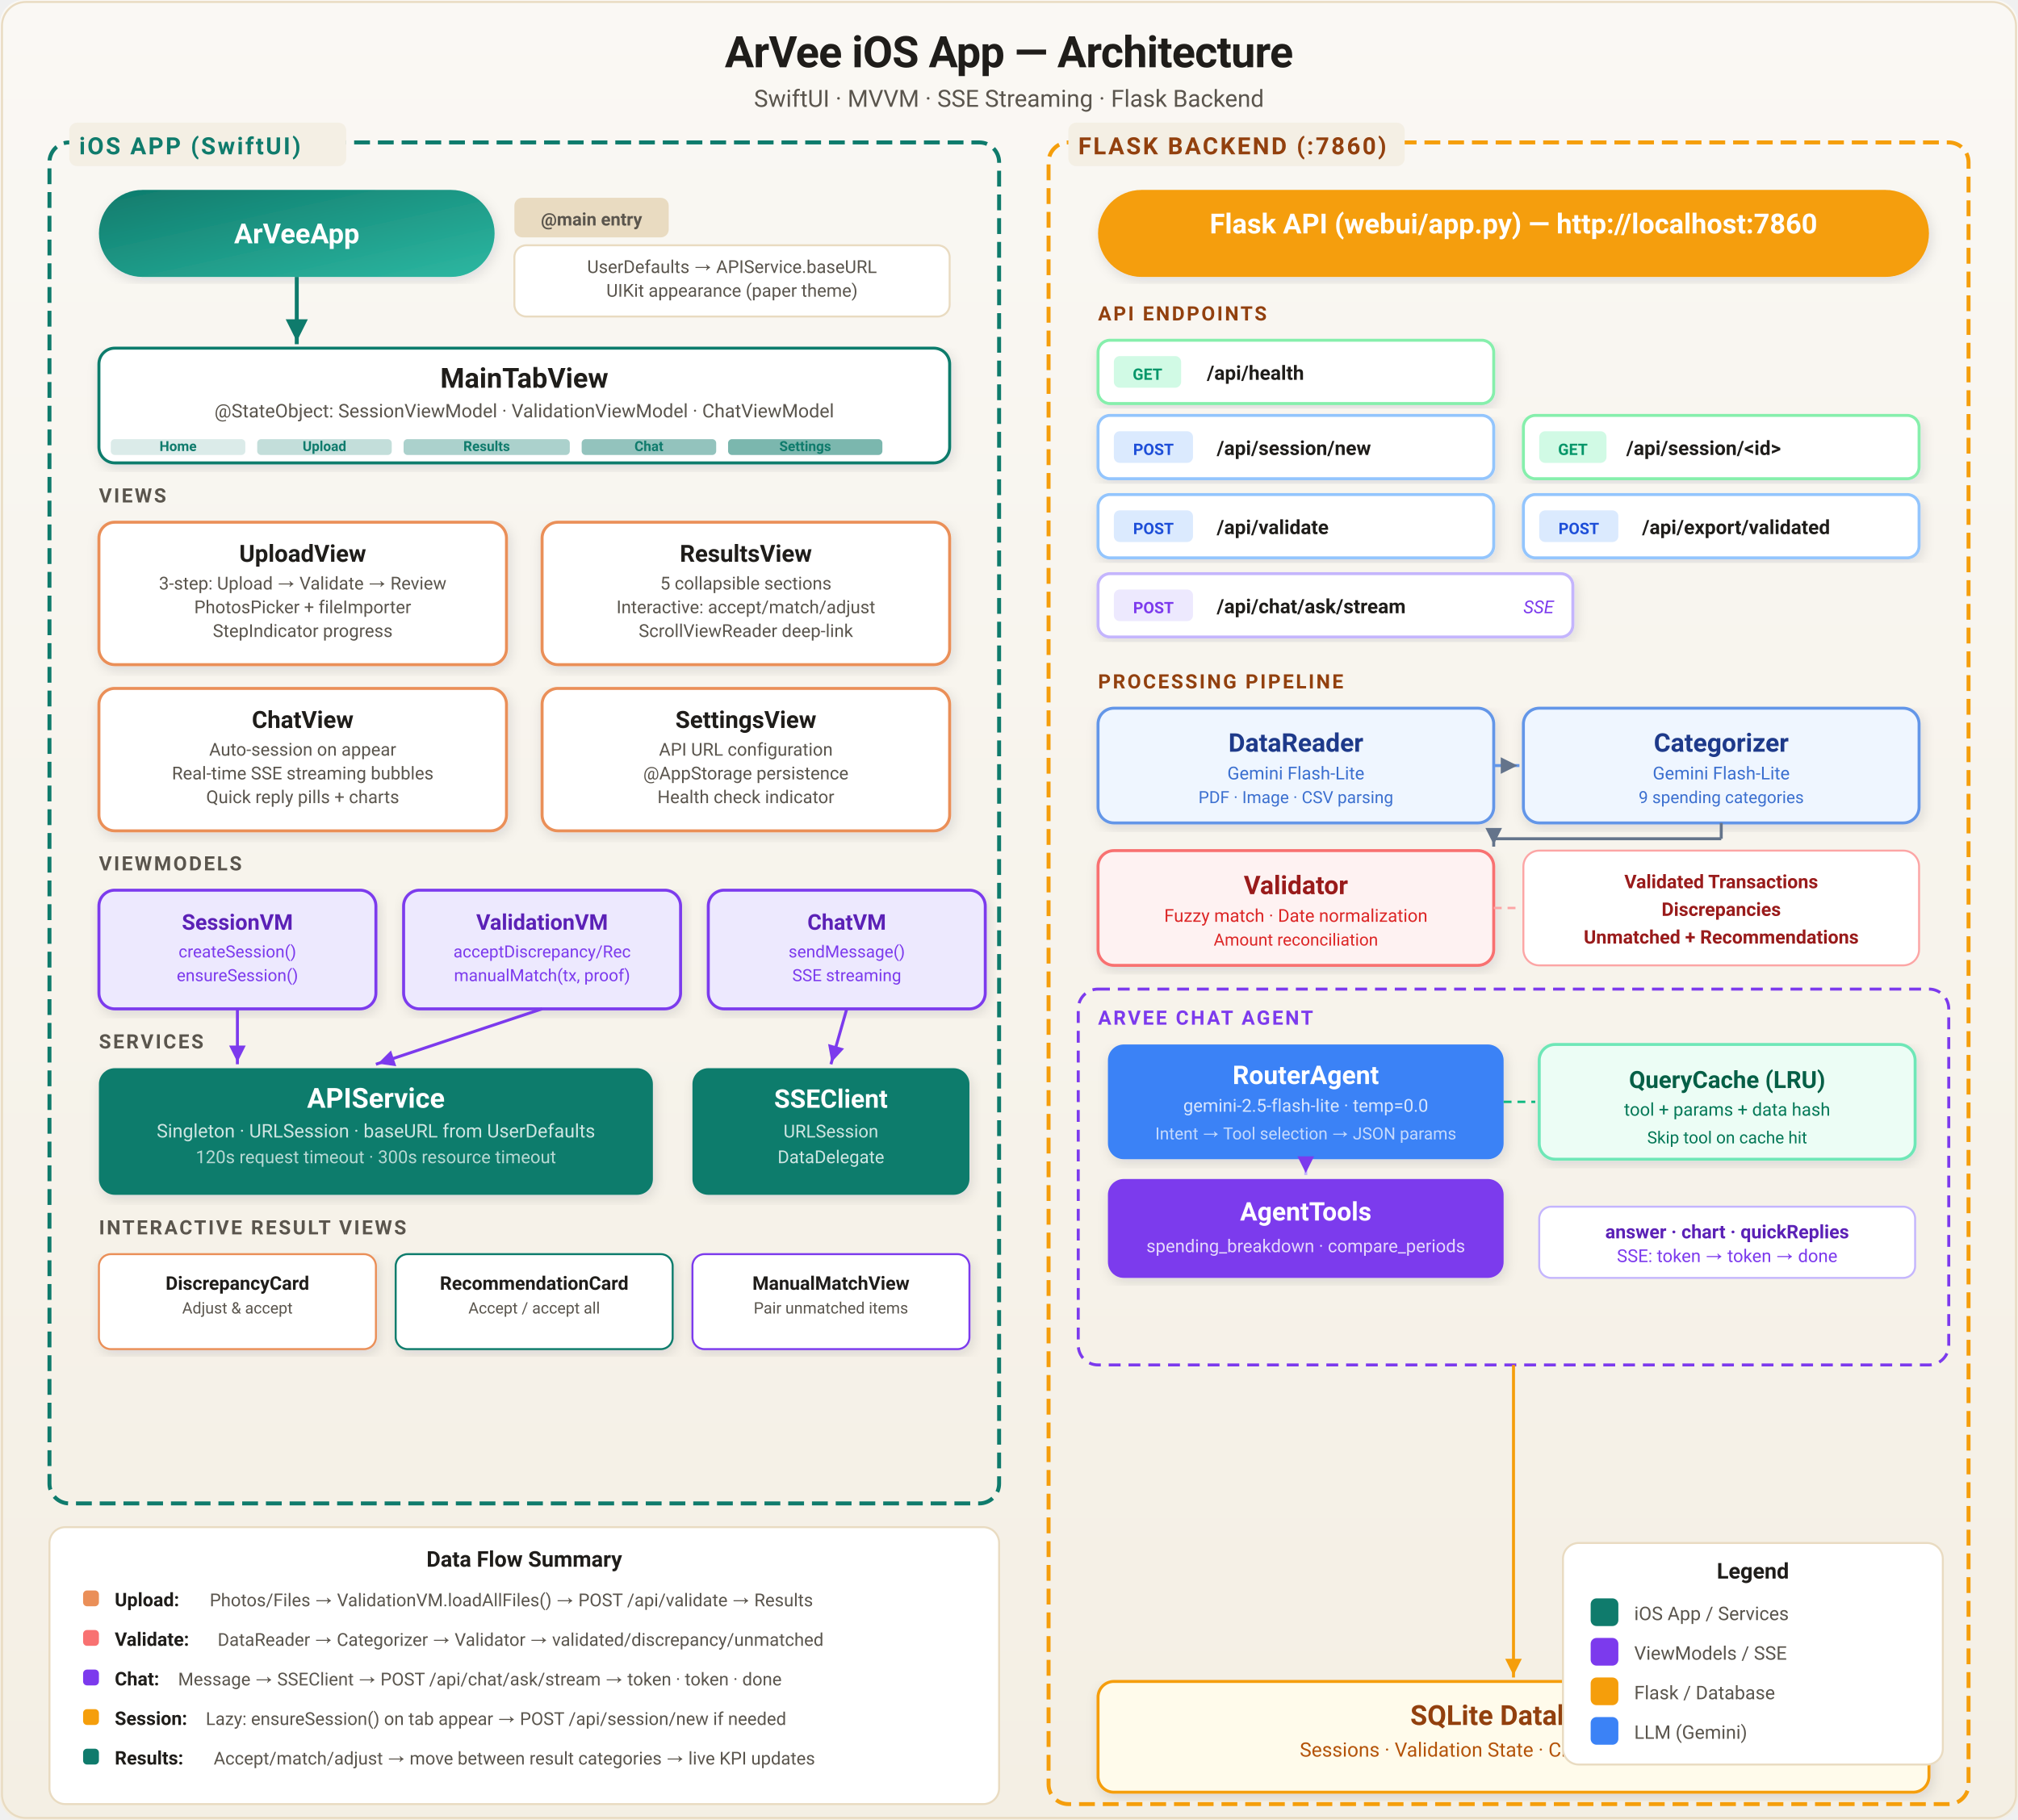
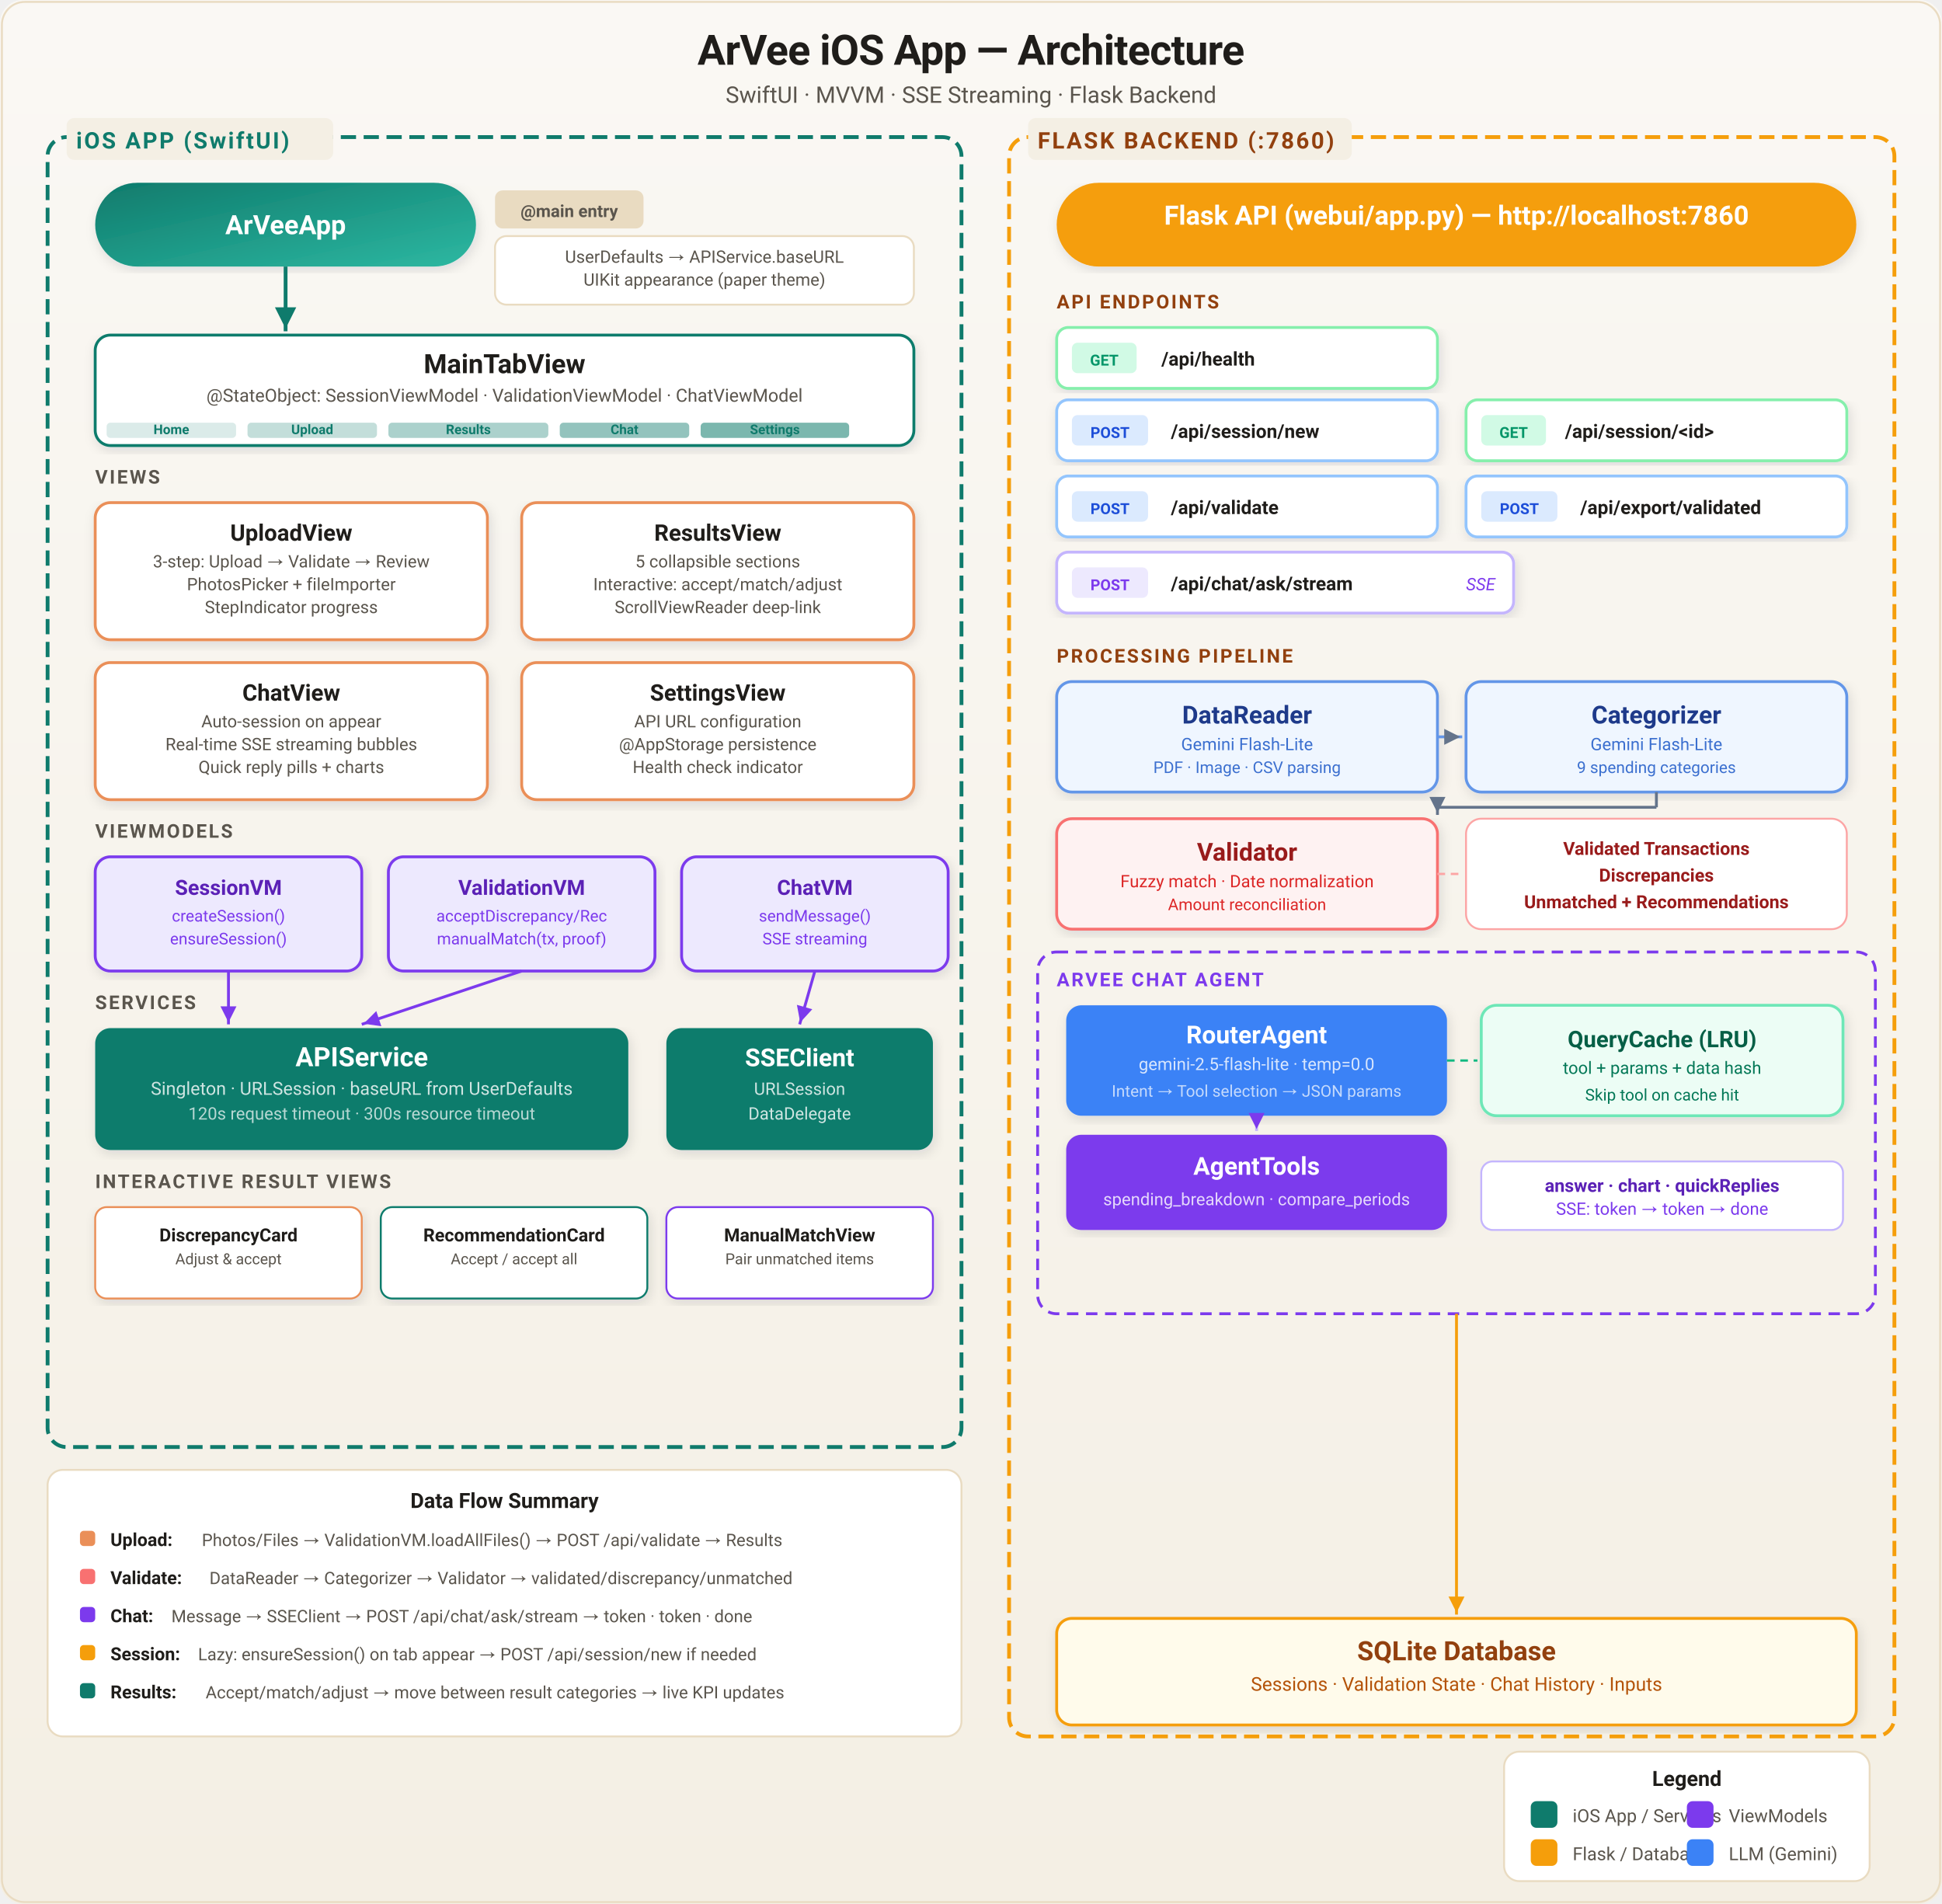
- <svg xmlns="http://www.w3.org/2000/svg" viewBox="0 0 1020 920" font-family="-apple-system, BlinkMacSystemFont, 'Segoe UI', Roboto, Helvetica, Arial, sans-serif">
+ <svg xmlns="http://www.w3.org/2000/svg" viewBox="0 0 1020 1000" font-family="-apple-system, BlinkMacSystemFont, 'Segoe UI', Roboto, Helvetica, Arial, sans-serif">
  <defs>
    <filter id="shadow" x="-4%" y="-4%" width="108%" height="112%">
      <feDropShadow dx="1" dy="2" stdDeviation="3" flood-color="#1e293b" flood-opacity="0.12" />
    </filter>
    <marker id="arrow" viewBox="0 0 10 10" refX="9" refY="5" markerWidth="7" markerHeight="7" orient="auto-start-reverse">
      <path d="M 0 1 L 8 5 L 0 9 z" fill="#64748B" />
    </marker>
    <marker id="arrow-teal" viewBox="0 0 10 10" refX="9" refY="5" markerWidth="7" markerHeight="7" orient="auto-start-reverse">
      <path d="M 0 1 L 8 5 L 0 9 z" fill="#0F7B6C" />
    </marker>
    <marker id="arrow-amber" viewBox="0 0 10 10" refX="9" refY="5" markerWidth="7" markerHeight="7" orient="auto-start-reverse">
      <path d="M 0 1 L 8 5 L 0 9 z" fill="#F59E0B" />
    </marker>
    <marker id="arrow-purple" viewBox="0 0 10 10" refX="9" refY="5" markerWidth="7" markerHeight="7" orient="auto-start-reverse">
      <path d="M 0 1 L 8 5 L 0 9 z" fill="#7C3AED" />
    </marker>
    <marker id="arrow-coral" viewBox="0 0 10 10" refX="9" refY="5" markerWidth="7" markerHeight="7" orient="auto-start-reverse">
      <path d="M 0 1 L 8 5 L 0 9 z" fill="#EA8F58" />
    </marker>
    <linearGradient id="bg-grad" x1="0" y1="0" x2="0" y2="1">
      <stop offset="0%" stop-color="#FAF8F4" />
      <stop offset="100%" stop-color="#F4EFE4" />
    </linearGradient>
    <linearGradient id="teal-grad" x1="0" y1="0" x2="1" y2="1">
      <stop offset="0%" stop-color="#0F7B6C" />
      <stop offset="100%" stop-color="#2DB8A2" />
    </linearGradient>
  </defs>
-   <rect width="1020" height="920" fill="url(#bg-grad)" rx="12" />
-   <rect x="1" y="1" width="1018" height="918" fill="none" stroke="#E9DBC1" rx="12" stroke-width="1" />
+   <rect width="1020" height="1000" fill="url(#bg-grad)" rx="12" />
+   <rect x="1" y="1" width="1018" height="998" fill="none" stroke="#E9DBC1" rx="12" stroke-width="1" />
  <text x="510" y="34" text-anchor="middle" font-size="22" font-weight="700" fill="#1F1D1A" letter-spacing="-0.3">ArVee iOS App — Architecture</text>
  <text x="510" y="54" text-anchor="middle" font-size="12" fill="#5A554D">
    SwiftUI · MVVM · SSE Streaming · Flask Backend</text>
  <rect x="25" y="72" width="480" height="688" rx="10" fill="none" stroke="#0F7B6C" stroke-width="2" stroke-dasharray="8 4" />
  <rect x="35" y="62" width="140" height="22" rx="4" fill="#F4EFE4" />
  <text x="40" y="78" font-size="12" font-weight="700" fill="#0F7B6C" letter-spacing="1">iOS APP (SwiftUI)</text>
  <rect x="50" y="96" width="200" height="44" rx="22" fill="url(#teal-grad)" filter="url(#shadow)" />
  <text x="150" y="123" text-anchor="middle" font-size="14" font-weight="600" fill="white">ArVeeApp</text>
  <rect x="260" y="100" width="78" height="20" rx="4" fill="#E9DBC1" />
  <text x="299" y="114" text-anchor="middle" font-size="9" font-weight="600" fill="#5A554D">@main entry</text>
  <rect x="260" y="124" width="220" height="36" rx="6" fill="white" stroke="#E9DBC1" stroke-width="1" />
  <text x="370" y="138" text-anchor="middle" font-size="9" fill="#5A554D">UserDefaults → APIService.baseURL</text>
  <text x="370" y="150" text-anchor="middle" font-size="9" fill="#5A554D">UIKit appearance (paper theme)</text>
  <line x1="150" y1="140" x2="150" y2="174" stroke="#0F7B6C" stroke-width="2" marker-end="url(#arrow-teal)" />
  <rect x="50" y="176" width="430" height="58" rx="8" fill="white" stroke="#0F7B6C" stroke-width="1.5" filter="url(#shadow)" />
  <text x="265" y="196" text-anchor="middle" font-size="14" font-weight="700" fill="#1F1D1A">MainTabView</text>
  <text x="265" y="211" text-anchor="middle" font-size="9.5" fill="#5A554D">
    @StateObject: SessionViewModel · ValidationViewModel · ChatViewModel</text>
  <rect x="56" y="222" width="68" height="8" rx="2" fill="#0F7B6C" opacity="0.15" />
  <text x="90" y="228" text-anchor="middle" font-size="7" font-weight="600" fill="#0F7B6C">Home</text>
  <rect x="130" y="222" width="68" height="8" rx="2" fill="#0F7B6C" opacity="0.25" />
  <text x="164" y="228" text-anchor="middle" font-size="7" font-weight="600" fill="#0F7B6C">Upload</text>
  <rect x="204" y="222" width="84" height="8" rx="2" fill="#0F7B6C" opacity="0.35" />
  <text x="246" y="228" text-anchor="middle" font-size="7" font-weight="600" fill="#0F7B6C">Results</text>
  <rect x="294" y="222" width="68" height="8" rx="2" fill="#0F7B6C" opacity="0.45" />
  <text x="328" y="228" text-anchor="middle" font-size="7" font-weight="600" fill="#0F7B6C">Chat</text>
  <rect x="368" y="222" width="78" height="8" rx="2" fill="#0F7B6C" opacity="0.55" />
  <text x="407" y="228" text-anchor="middle" font-size="7" font-weight="600" fill="#0F7B6C">Settings</text>
  <text x="50" y="254" font-size="10" font-weight="700" fill="#5A554D" letter-spacing="1">VIEWS</text>
  <rect x="50" y="264" width="206" height="72" rx="8" fill="white" stroke="#EA8F58" stroke-width="1.5" filter="url(#shadow)" />
  <text x="153" y="284" text-anchor="middle" font-size="12" font-weight="600" fill="#1F1D1A">UploadView</text>
  <text x="153" y="298" text-anchor="middle" font-size="9" fill="#5A554D">3-step: Upload → Validate → Review</text>
  <text x="153" y="310" text-anchor="middle" font-size="9" fill="#5A554D">PhotosPicker + fileImporter</text>
  <text x="153" y="322" text-anchor="middle" font-size="9" fill="#5A554D">StepIndicator progress</text>
  <rect x="274" y="264" width="206" height="72" rx="8" fill="white" stroke="#EA8F58" stroke-width="1.5" filter="url(#shadow)" />
  <text x="377" y="284" text-anchor="middle" font-size="12" font-weight="600" fill="#1F1D1A">ResultsView</text>
  <text x="377" y="298" text-anchor="middle" font-size="9" fill="#5A554D">5 collapsible sections</text>
  <text x="377" y="310" text-anchor="middle" font-size="9" fill="#5A554D">Interactive: accept/match/adjust</text>
  <text x="377" y="322" text-anchor="middle" font-size="9" fill="#5A554D">ScrollViewReader deep-link</text>
  <rect x="50" y="348" width="206" height="72" rx="8" fill="white" stroke="#EA8F58" stroke-width="1.5" filter="url(#shadow)" />
  <text x="153" y="368" text-anchor="middle" font-size="12" font-weight="600" fill="#1F1D1A">ChatView</text>
  <text x="153" y="382" text-anchor="middle" font-size="9" fill="#5A554D">Auto-session on appear</text>
  <text x="153" y="394" text-anchor="middle" font-size="9" fill="#5A554D">Real-time SSE streaming bubbles</text>
  <text x="153" y="406" text-anchor="middle" font-size="9" fill="#5A554D">Quick reply pills + charts</text>
  <rect x="274" y="348" width="206" height="72" rx="8" fill="white" stroke="#EA8F58" stroke-width="1.5" filter="url(#shadow)" />
  <text x="377" y="368" text-anchor="middle" font-size="12" font-weight="600" fill="#1F1D1A">SettingsView</text>
  <text x="377" y="382" text-anchor="middle" font-size="9" fill="#5A554D">API URL configuration</text>
  <text x="377" y="394" text-anchor="middle" font-size="9" fill="#5A554D">@AppStorage persistence</text>
  <text x="377" y="406" text-anchor="middle" font-size="9" fill="#5A554D">Health check indicator</text>
  <text x="50" y="440" font-size="10" font-weight="700" fill="#5A554D" letter-spacing="1">VIEWMODELS</text>
  <rect x="50" y="450" width="140" height="60" rx="8" fill="#EDE9FE" stroke="#7C3AED" stroke-width="1.5" filter="url(#shadow)" />
  <text x="120" y="470" text-anchor="middle" font-size="11" font-weight="600" fill="#5B21B6">SessionVM</text>
  <text x="120" y="484" text-anchor="middle" font-size="8.5" fill="#7C3AED">createSession()</text>
  <text x="120" y="496" text-anchor="middle" font-size="8.5" fill="#7C3AED">ensureSession()</text>
  <rect x="204" y="450" width="140" height="60" rx="8" fill="#EDE9FE" stroke="#7C3AED" stroke-width="1.5" filter="url(#shadow)" />
  <text x="274" y="470" text-anchor="middle" font-size="11" font-weight="600" fill="#5B21B6">ValidationVM</text>
  <text x="274" y="484" text-anchor="middle" font-size="8.5" fill="#7C3AED">acceptDiscrepancy/Rec</text>
  <text x="274" y="496" text-anchor="middle" font-size="8.5" fill="#7C3AED">manualMatch(tx, proof)</text>
  <rect x="358" y="450" width="140" height="60" rx="8" fill="#EDE9FE" stroke="#7C3AED" stroke-width="1.5" filter="url(#shadow)" />
  <text x="428" y="470" text-anchor="middle" font-size="11" font-weight="600" fill="#5B21B6">ChatVM</text>
  <text x="428" y="484" text-anchor="middle" font-size="8.5" fill="#7C3AED">sendMessage()</text>
  <text x="428" y="496" text-anchor="middle" font-size="8.5" fill="#7C3AED">SSE streaming</text>
  <text x="50" y="530" font-size="10" font-weight="700" fill="#5A554D" letter-spacing="1">SERVICES</text>
  <rect x="50" y="540" width="280" height="64" rx="8" fill="#0F7B6C" filter="url(#shadow)" />
  <text x="190" y="560" text-anchor="middle" font-size="14" font-weight="700" fill="white">APIService</text>
  <text x="190" y="575" text-anchor="middle" font-size="9.5" fill="rgba(255,255,255,0.8)">
    Singleton · URLSession · baseURL from UserDefaults</text>
  <text x="190" y="588" text-anchor="middle" font-size="9" fill="rgba(255,255,255,0.7)">
    120s request timeout · 300s resource timeout</text>
  <rect x="350" y="540" width="140" height="64" rx="8" fill="#0F7B6C" filter="url(#shadow)" />
  <text x="420" y="560" text-anchor="middle" font-size="13" font-weight="600" fill="white">SSEClient</text>
  <text x="420" y="575" text-anchor="middle" font-size="9" fill="rgba(255,255,255,0.8)">URLSession</text>
  <text x="420" y="588" text-anchor="middle" font-size="9" fill="rgba(255,255,255,0.8)">DataDelegate</text>
  <line x1="120" y1="510" x2="120" y2="538" stroke="#7C3AED" stroke-width="1.5" marker-end="url(#arrow-purple)" />
  <line x1="274" y1="510" x2="190" y2="538" stroke="#7C3AED" stroke-width="1.5" marker-end="url(#arrow-purple)" />
  <line x1="428" y1="510" x2="420" y2="538" stroke="#7C3AED" stroke-width="1.5" marker-end="url(#arrow-purple)" />
  <text x="50" y="624" font-size="10" font-weight="700" fill="#5A554D" letter-spacing="1">INTERACTIVE RESULT VIEWS</text>
  <rect x="50" y="634" width="140" height="48" rx="6" fill="white" stroke="#EA8F58" stroke-width="1" filter="url(#shadow)" />
  <text x="120" y="652" text-anchor="middle" font-size="9.5" font-weight="600" fill="#1F1D1A">DiscrepancyCard</text>
  <text x="120" y="664" text-anchor="middle" font-size="8" fill="#5A554D">Adjust &amp; accept</text>
  <rect x="200" y="634" width="140" height="48" rx="6" fill="white" stroke="#0F7B6C" stroke-width="1" filter="url(#shadow)" />
  <text x="270" y="652" text-anchor="middle" font-size="9.5" font-weight="600" fill="#1F1D1A">RecommendationCard</text>
  <text x="270" y="664" text-anchor="middle" font-size="8" fill="#5A554D">Accept / accept all</text>
  <rect x="350" y="634" width="140" height="48" rx="6" fill="white" stroke="#7C3AED" stroke-width="1" filter="url(#shadow)" />
  <text x="420" y="652" text-anchor="middle" font-size="9.5" font-weight="600" fill="#1F1D1A">ManualMatchView</text>
  <text x="420" y="664" text-anchor="middle" font-size="8" fill="#5A554D">Pair unmatched items</text>
  <rect x="530" y="72" width="465" height="840" rx="10" fill="none" stroke="#F59E0B" stroke-width="2" stroke-dasharray="8 4" />
  <rect x="540" y="62" width="170" height="22" rx="4" fill="#F4EFE4" />
  <text x="545" y="78" font-size="12" font-weight="700" fill="#92400E" letter-spacing="1">FLASK BACKEND (:7860)</text>
  <rect x="555" y="96" width="420" height="44" rx="22" fill="#F59E0B" filter="url(#shadow)" />
  <text x="765" y="118" text-anchor="middle" font-size="14" font-weight="600" fill="white">
    Flask API (webui/app.py) — http://localhost:7860</text>
  <text x="555" y="162" font-size="10" font-weight="700" fill="#92400E" letter-spacing="1">API ENDPOINTS</text>
  <rect x="555" y="172" width="200" height="32" rx="6" fill="white" stroke="#86EFAC" stroke-width="1.5" filter="url(#shadow)" />
  <rect x="563" y="180" width="34" height="16" rx="3" fill="#D1FAE5" />
  <text x="580" y="192" text-anchor="middle" font-size="8" font-weight="700" fill="#059669">GET</text>
  <text x="610" y="192" font-size="10" font-weight="600" fill="#1F1D1A">/api/health</text>
  <rect x="555" y="210" width="200" height="32" rx="6" fill="white" stroke="#93C5FD" stroke-width="1.5" filter="url(#shadow)" />
  <rect x="563" y="218" width="40" height="16" rx="3" fill="#DBEAFE" />
  <text x="583" y="230" text-anchor="middle" font-size="8" font-weight="700" fill="#1D4ED8">POST</text>
  <text x="615" y="230" font-size="10" font-weight="600" fill="#1F1D1A">/api/session/new</text>
  <rect x="770" y="210" width="200" height="32" rx="6" fill="white" stroke="#86EFAC" stroke-width="1.5" filter="url(#shadow)" />
  <rect x="778" y="218" width="34" height="16" rx="3" fill="#D1FAE5" />
  <text x="795" y="230" text-anchor="middle" font-size="8" font-weight="700" fill="#059669">GET</text>
  <text x="822" y="230" font-size="10" font-weight="600" fill="#1F1D1A">/api/session/&lt;id&gt;</text>
  <rect x="555" y="250" width="200" height="32" rx="6" fill="white" stroke="#93C5FD" stroke-width="1.5" filter="url(#shadow)" />
  <rect x="563" y="258" width="40" height="16" rx="3" fill="#DBEAFE" />
  <text x="583" y="270" text-anchor="middle" font-size="8" font-weight="700" fill="#1D4ED8">POST</text>
  <text x="615" y="270" font-size="10" font-weight="600" fill="#1F1D1A">/api/validate</text>
  <rect x="555" y="290" width="240" height="32" rx="6" fill="white" stroke="#C4B5FD" stroke-width="1.5" filter="url(#shadow)" />
  <rect x="563" y="298" width="40" height="16" rx="3" fill="#EDE9FE" />
  <text x="583" y="310" text-anchor="middle" font-size="8" font-weight="700" fill="#7C3AED">POST</text>
  <text x="615" y="310" font-size="10" font-weight="600" fill="#1F1D1A">/api/chat/ask/stream</text>
  <text x="770" y="310" font-size="9" fill="#7C3AED" font-style="italic">SSE</text>
  <rect x="770" y="250" width="200" height="32" rx="6" fill="white" stroke="#93C5FD" stroke-width="1.5" filter="url(#shadow)" />
  <rect x="778" y="258" width="40" height="16" rx="3" fill="#DBEAFE" />
  <text x="798" y="270" text-anchor="middle" font-size="8" font-weight="700" fill="#1D4ED8">POST</text>
  <text x="830" y="270" font-size="10" font-weight="600" fill="#1F1D1A">/api/export/validated</text>
  <text x="555" y="348" font-size="10" font-weight="700" fill="#92400E" letter-spacing="1">PROCESSING PIPELINE</text>
  <rect x="555" y="358" width="200" height="58" rx="8" fill="#EFF6FF" stroke="#6396e8" stroke-width="1.5" filter="url(#shadow)" />
  <text x="655" y="380" text-anchor="middle" font-size="13" font-weight="700" fill="#1E3A8A">DataReader</text>
  <text x="655" y="394" text-anchor="middle" font-size="9" fill="#3B6FCF">Gemini Flash-Lite</text>
  <text x="655" y="406" text-anchor="middle" font-size="8.5" fill="#3B6FCF">PDF · Image · CSV parsing</text>
  <rect x="770" y="358" width="200" height="58" rx="8" fill="#EFF6FF" stroke="#6396e8" stroke-width="1.5" filter="url(#shadow)" />
  <text x="870" y="380" text-anchor="middle" font-size="13" font-weight="700" fill="#1E3A8A">Categorizer</text>
  <text x="870" y="394" text-anchor="middle" font-size="9" fill="#3B6FCF">Gemini Flash-Lite</text>
  <text x="870" y="406" text-anchor="middle" font-size="8.5" fill="#3B6FCF">9 spending categories</text>
  <line x1="755" y1="387" x2="768" y2="387" stroke="#6396e8" stroke-width="1.5" marker-end="url(#arrow)" />
  <rect x="555" y="430" width="200" height="58" rx="8" fill="#FEF2F2" stroke="#F87171" stroke-width="1.5" filter="url(#shadow)" />
  <text x="655" y="452" text-anchor="middle" font-size="13" font-weight="700" fill="#991B1B">Validator</text>
  <text x="655" y="466" text-anchor="middle" font-size="9" fill="#DC2626">Fuzzy match · Date normalization</text>
  <text x="655" y="478" text-anchor="middle" font-size="8.5" fill="#DC2626">Amount reconciliation</text>
  <line x1="870" y1="416" x2="870" y2="424" stroke="#64748B" stroke-width="1.5" />
  <line x1="870" y1="424" x2="755" y2="424" stroke="#64748B" stroke-width="1.5" />
  <line x1="755" y1="424" x2="755" y2="428" stroke="#64748B" stroke-width="1.5" marker-end="url(#arrow)" />
  <rect x="770" y="430" width="200" height="58" rx="8" fill="white" stroke="#FCA5A5" stroke-width="1" />
  <text x="870" y="449" text-anchor="middle" font-size="9.5" font-weight="600" fill="#991B1B">Validated Transactions</text>
  <text x="870" y="463" text-anchor="middle" font-size="9.5" font-weight="600" fill="#991B1B">Discrepancies</text>
  <text x="870" y="477" text-anchor="middle" font-size="9.5" font-weight="600" fill="#991B1B">Unmatched + Recommendations</text>
  <line x1="755" y1="459" x2="768" y2="459" stroke="#FCA5A5" stroke-width="1.2" stroke-dasharray="4 3" />
  <rect x="545" y="500" width="440" height="190" rx="10" fill="none" stroke="#7C3AED" stroke-width="1.5" stroke-dasharray="6 4" />
  <text x="555" y="518" font-size="10" font-weight="700" fill="#7C3AED" letter-spacing="1">ARVEE CHAT AGENT</text>
  <rect x="560" y="528" width="200" height="58" rx="8" fill="#3B82F6" filter="url(#shadow)" />
  <text x="660" y="548" text-anchor="middle" font-size="13" font-weight="700" fill="white">RouterAgent</text>
  <text x="660" y="562" text-anchor="middle" font-size="9" fill="rgba(255,255,255,0.8)">gemini-2.5-flash-lite · temp=0.0</text>
  <text x="660" y="576" text-anchor="middle" font-size="8.5" fill="rgba(255,255,255,0.7)">Intent → Tool selection → JSON params</text>
  <rect x="560" y="596" width="200" height="50" rx="8" fill="#7C3AED" filter="url(#shadow)" />
  <text x="660" y="617" text-anchor="middle" font-size="13" font-weight="600" fill="white">AgentTools</text>
  <text x="660" y="633" text-anchor="middle" font-size="9" fill="rgba(255,255,255,0.8)">
    spending_breakdown · compare_periods</text>
  <line x1="660" y1="586" x2="660" y2="594" stroke="#C4B5FD" stroke-width="1.5" marker-end="url(#arrow-purple)" />
  <rect x="778" y="528" width="190" height="58" rx="8" fill="#ECFDF5" stroke="#6EE7B7" stroke-width="1.5" filter="url(#shadow)" />
  <text x="873" y="550" text-anchor="middle" font-size="12" font-weight="600" fill="#065F46">QueryCache (LRU)</text>
  <text x="873" y="564" text-anchor="middle" font-size="9" fill="#047857">tool + params + data hash</text>
  <text x="873" y="578" text-anchor="middle" font-size="8.5" fill="#047857">Skip tool on cache hit</text>
  <line x1="760" y1="557" x2="776" y2="557" stroke="#10B981" stroke-width="1.2" stroke-dasharray="4 3" />
  <rect x="778" y="610" width="190" height="36" rx="6" fill="white" stroke="#C4B5FD" stroke-width="1" />
  <text x="873" y="626" text-anchor="middle" font-size="9.5" font-weight="600" fill="#5B21B6">
    answer · chart · quickReplies</text>
  <text x="873" y="638" text-anchor="middle" font-size="9" fill="#7C3AED">
    SSE: token → token → done</text>
  <rect x="555" y="850" width="420" height="56" rx="8" fill="#FFFBEB" stroke="#F59E0B" stroke-width="1.5" filter="url(#shadow)" />
  <text x="765" y="872" text-anchor="middle" font-size="14" font-weight="700" fill="#92400E">SQLite Database</text>
  <text x="765" y="888" text-anchor="middle" font-size="10" fill="#B45309">
    Sessions · Validation State · Chat History · Inputs</text>
  <line x1="765" y1="690" x2="765" y2="848" stroke="#F59E0B" stroke-width="1.5" marker-end="url(#arrow-amber)" />
  <rect x="25" y="772" width="480" height="140" rx="8" fill="white" stroke="#E9DBC1" stroke-width="1" />
  <text x="265" y="792" text-anchor="middle" font-size="11" font-weight="700" fill="#1F1D1A">Data Flow Summary</text>
  <rect x="42" y="804" width="8" height="8" rx="2" fill="#EA8F58" />
  <text x="58" y="812" font-size="9.5" font-weight="600" fill="#1F1D1A">Upload:</text>
  <text x="106" y="812" font-size="9" fill="#5A554D">
    Photos/Files → ValidationVM.loadAllFiles() → POST /api/validate → Results</text>
  <rect x="42" y="824" width="8" height="8" rx="2" fill="#F87171" />
  <text x="58" y="832" font-size="9.5" font-weight="600" fill="#1F1D1A">Validate:</text>
  <text x="110" y="832" font-size="9" fill="#5A554D">
    DataReader → Categorizer → Validator → validated/discrepancy/unmatched</text>
  <rect x="42" y="844" width="8" height="8" rx="2" fill="#7C3AED" />
  <text x="58" y="852" font-size="9.5" font-weight="600" fill="#1F1D1A">Chat:</text>
  <text x="90" y="852" font-size="9" fill="#5A554D">
    Message → SSEClient → POST /api/chat/ask/stream → token · token · done</text>
  <rect x="42" y="864" width="8" height="8" rx="2" fill="#F59E0B" />
  <text x="58" y="872" font-size="9.5" font-weight="600" fill="#1F1D1A">Session:</text>
  <text x="104" y="872" font-size="9" fill="#5A554D">
    Lazy: ensureSession() on tab appear → POST /api/session/new if needed</text>
  <rect x="42" y="884" width="8" height="8" rx="2" fill="#0F7B6C" />
  <text x="58" y="892" font-size="9.5" font-weight="600" fill="#1F1D1A">Results:</text>
  <text x="108" y="892" font-size="9" fill="#5A554D">
    Accept/match/adjust → move between result categories → live KPI updates</text>
-   <rect x="790" y="780" width="192" height="112" rx="8" fill="white" stroke="#E9DBC1" stroke-width="1" />
-   <text x="886" y="798" text-anchor="middle" font-size="11" font-weight="700" fill="#1F1D1A">Legend</text>
-   <rect x="804" y="808" width="14" height="14" rx="3" fill="#0F7B6C" />
-   <text x="826" y="819" font-size="9.5" fill="#5A554D">iOS App / Services</text>
-   <rect x="804" y="828" width="14" height="14" rx="3" fill="#7C3AED" />
-   <text x="826" y="839" font-size="9.5" fill="#5A554D">ViewModels / SSE</text>
-   <rect x="804" y="848" width="14" height="14" rx="3" fill="#F59E0B" />
-   <text x="826" y="859" font-size="9.5" fill="#5A554D">Flask / Database</text>
-   <rect x="804" y="868" width="14" height="14" rx="3" fill="#3B82F6" />
-   <text x="826" y="879" font-size="9.5" fill="#5A554D">LLM (Gemini)</text>
+   <rect x="790" y="920" width="192" height="68" rx="8" fill="white" stroke="#E9DBC1" stroke-width="1" />
+   <text x="886" y="938" text-anchor="middle" font-size="11" font-weight="700" fill="#1F1D1A">Legend</text>
+   <rect x="804" y="946" width="14" height="14" rx="3" fill="#0F7B6C" />
+   <text x="826" y="957" font-size="9.5" fill="#5A554D">iOS App / Services</text>
+   <rect x="886" y="946" width="14" height="14" rx="3" fill="#7C3AED" />
+   <text x="908" y="957" font-size="9.5" fill="#5A554D">ViewModels</text>
+   <rect x="804" y="966" width="14" height="14" rx="3" fill="#F59E0B" />
+   <text x="826" y="977" font-size="9.5" fill="#5A554D">Flask / Database</text>
+   <rect x="886" y="966" width="14" height="14" rx="3" fill="#3B82F6" />
+   <text x="908" y="977" font-size="9.5" fill="#5A554D">LLM (Gemini)</text>
</svg>
